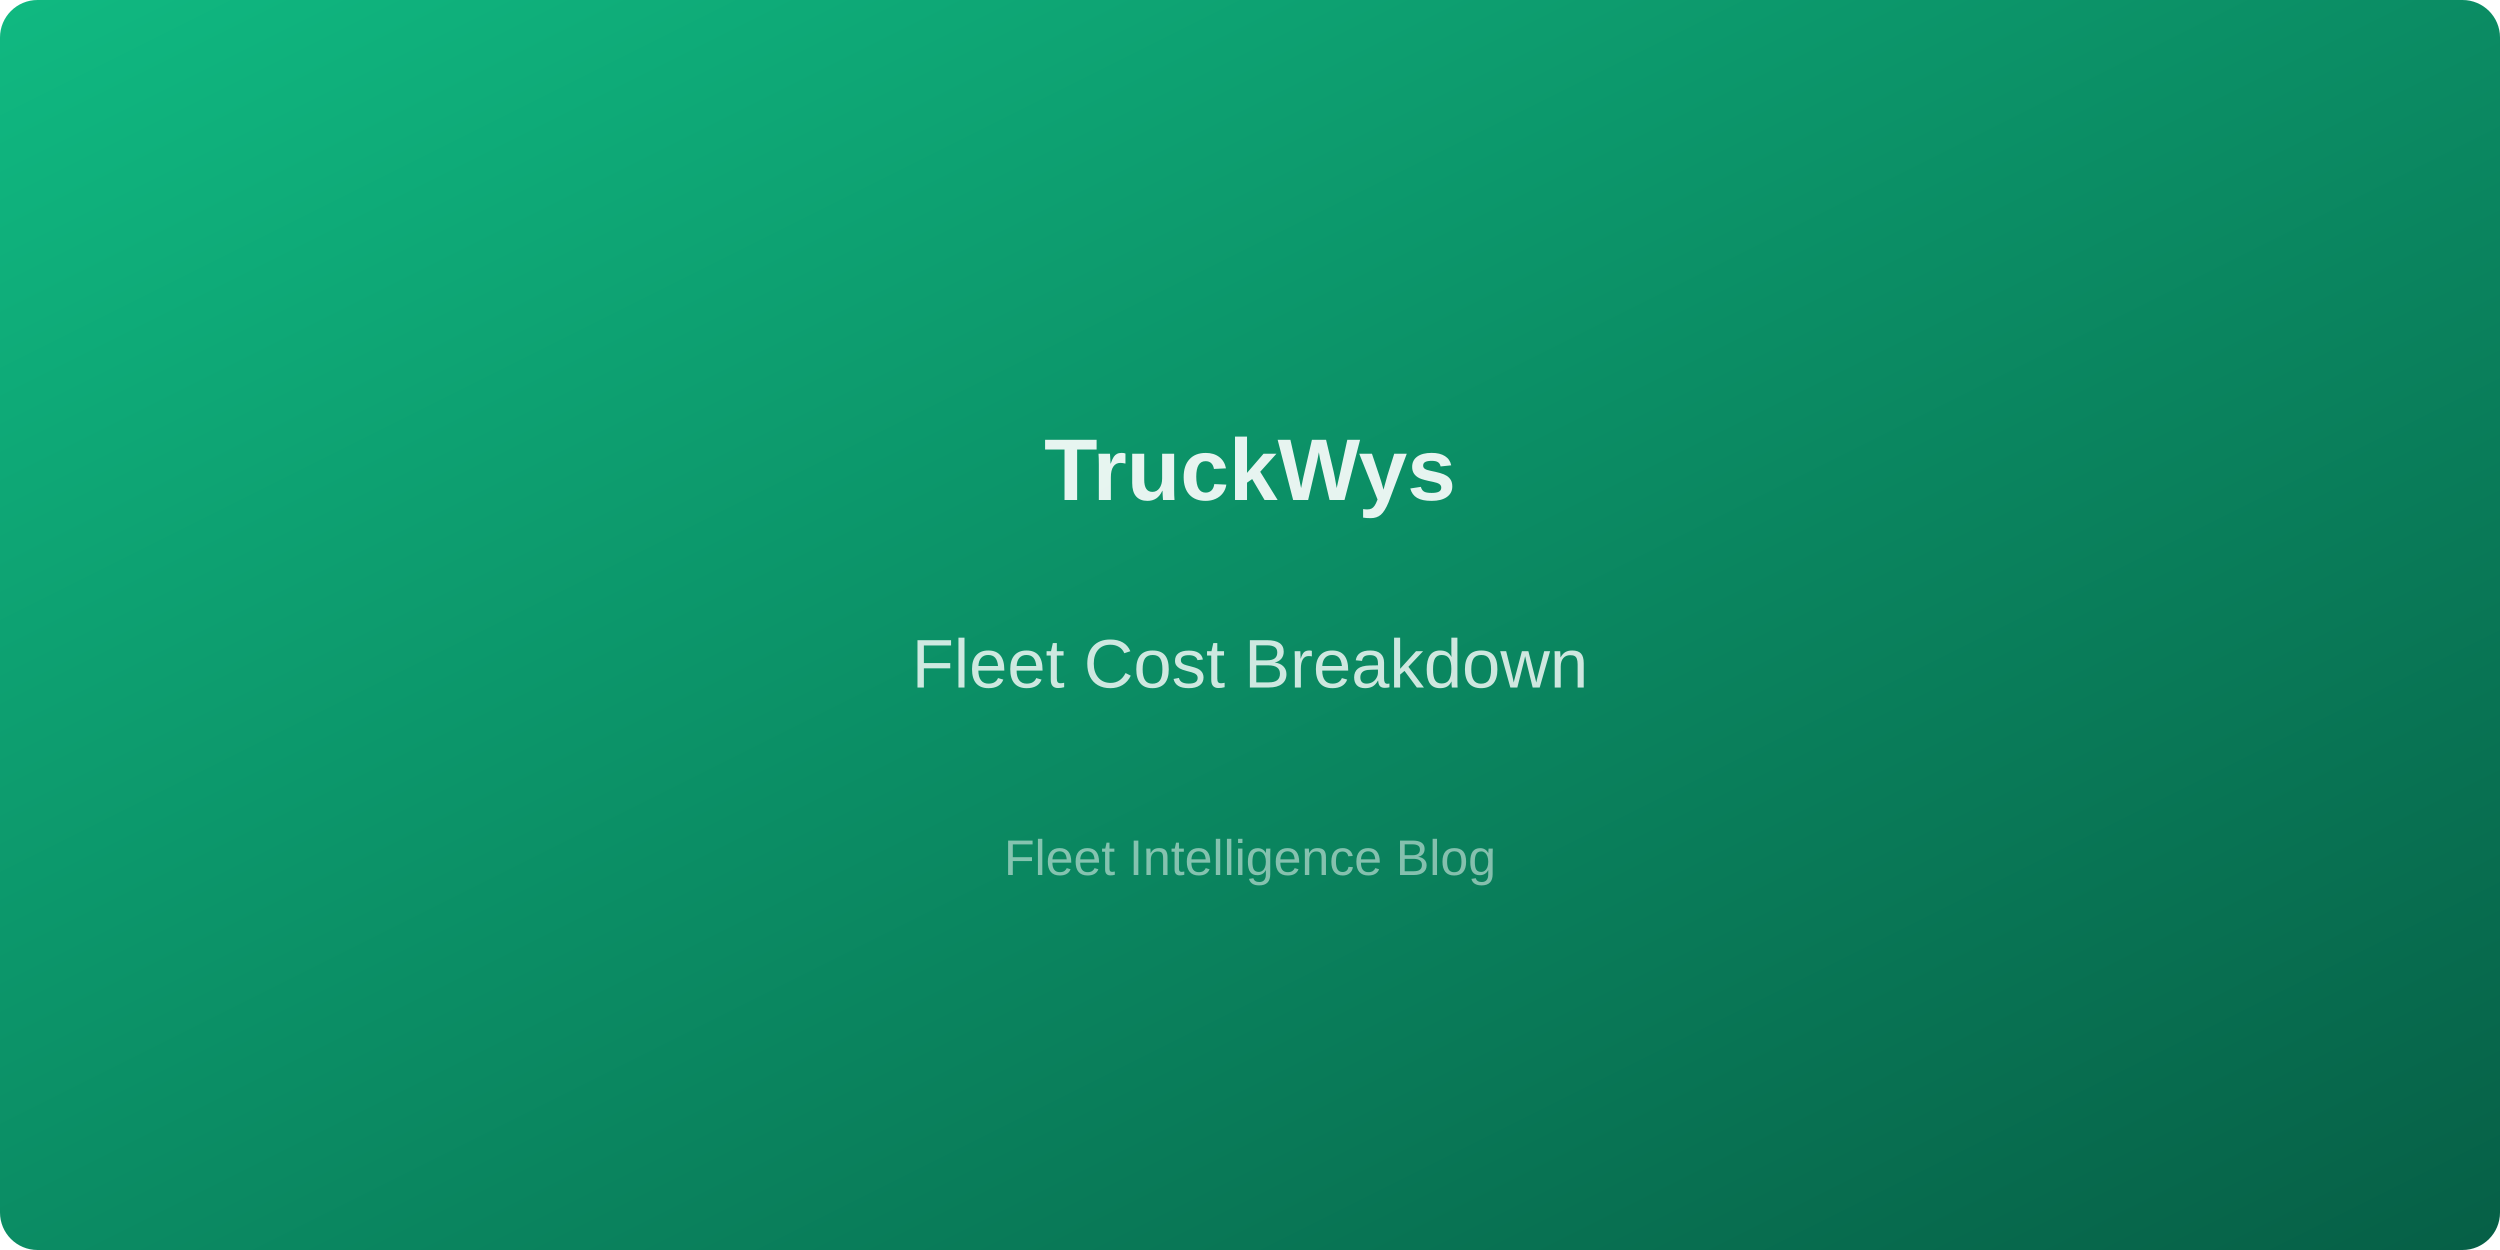
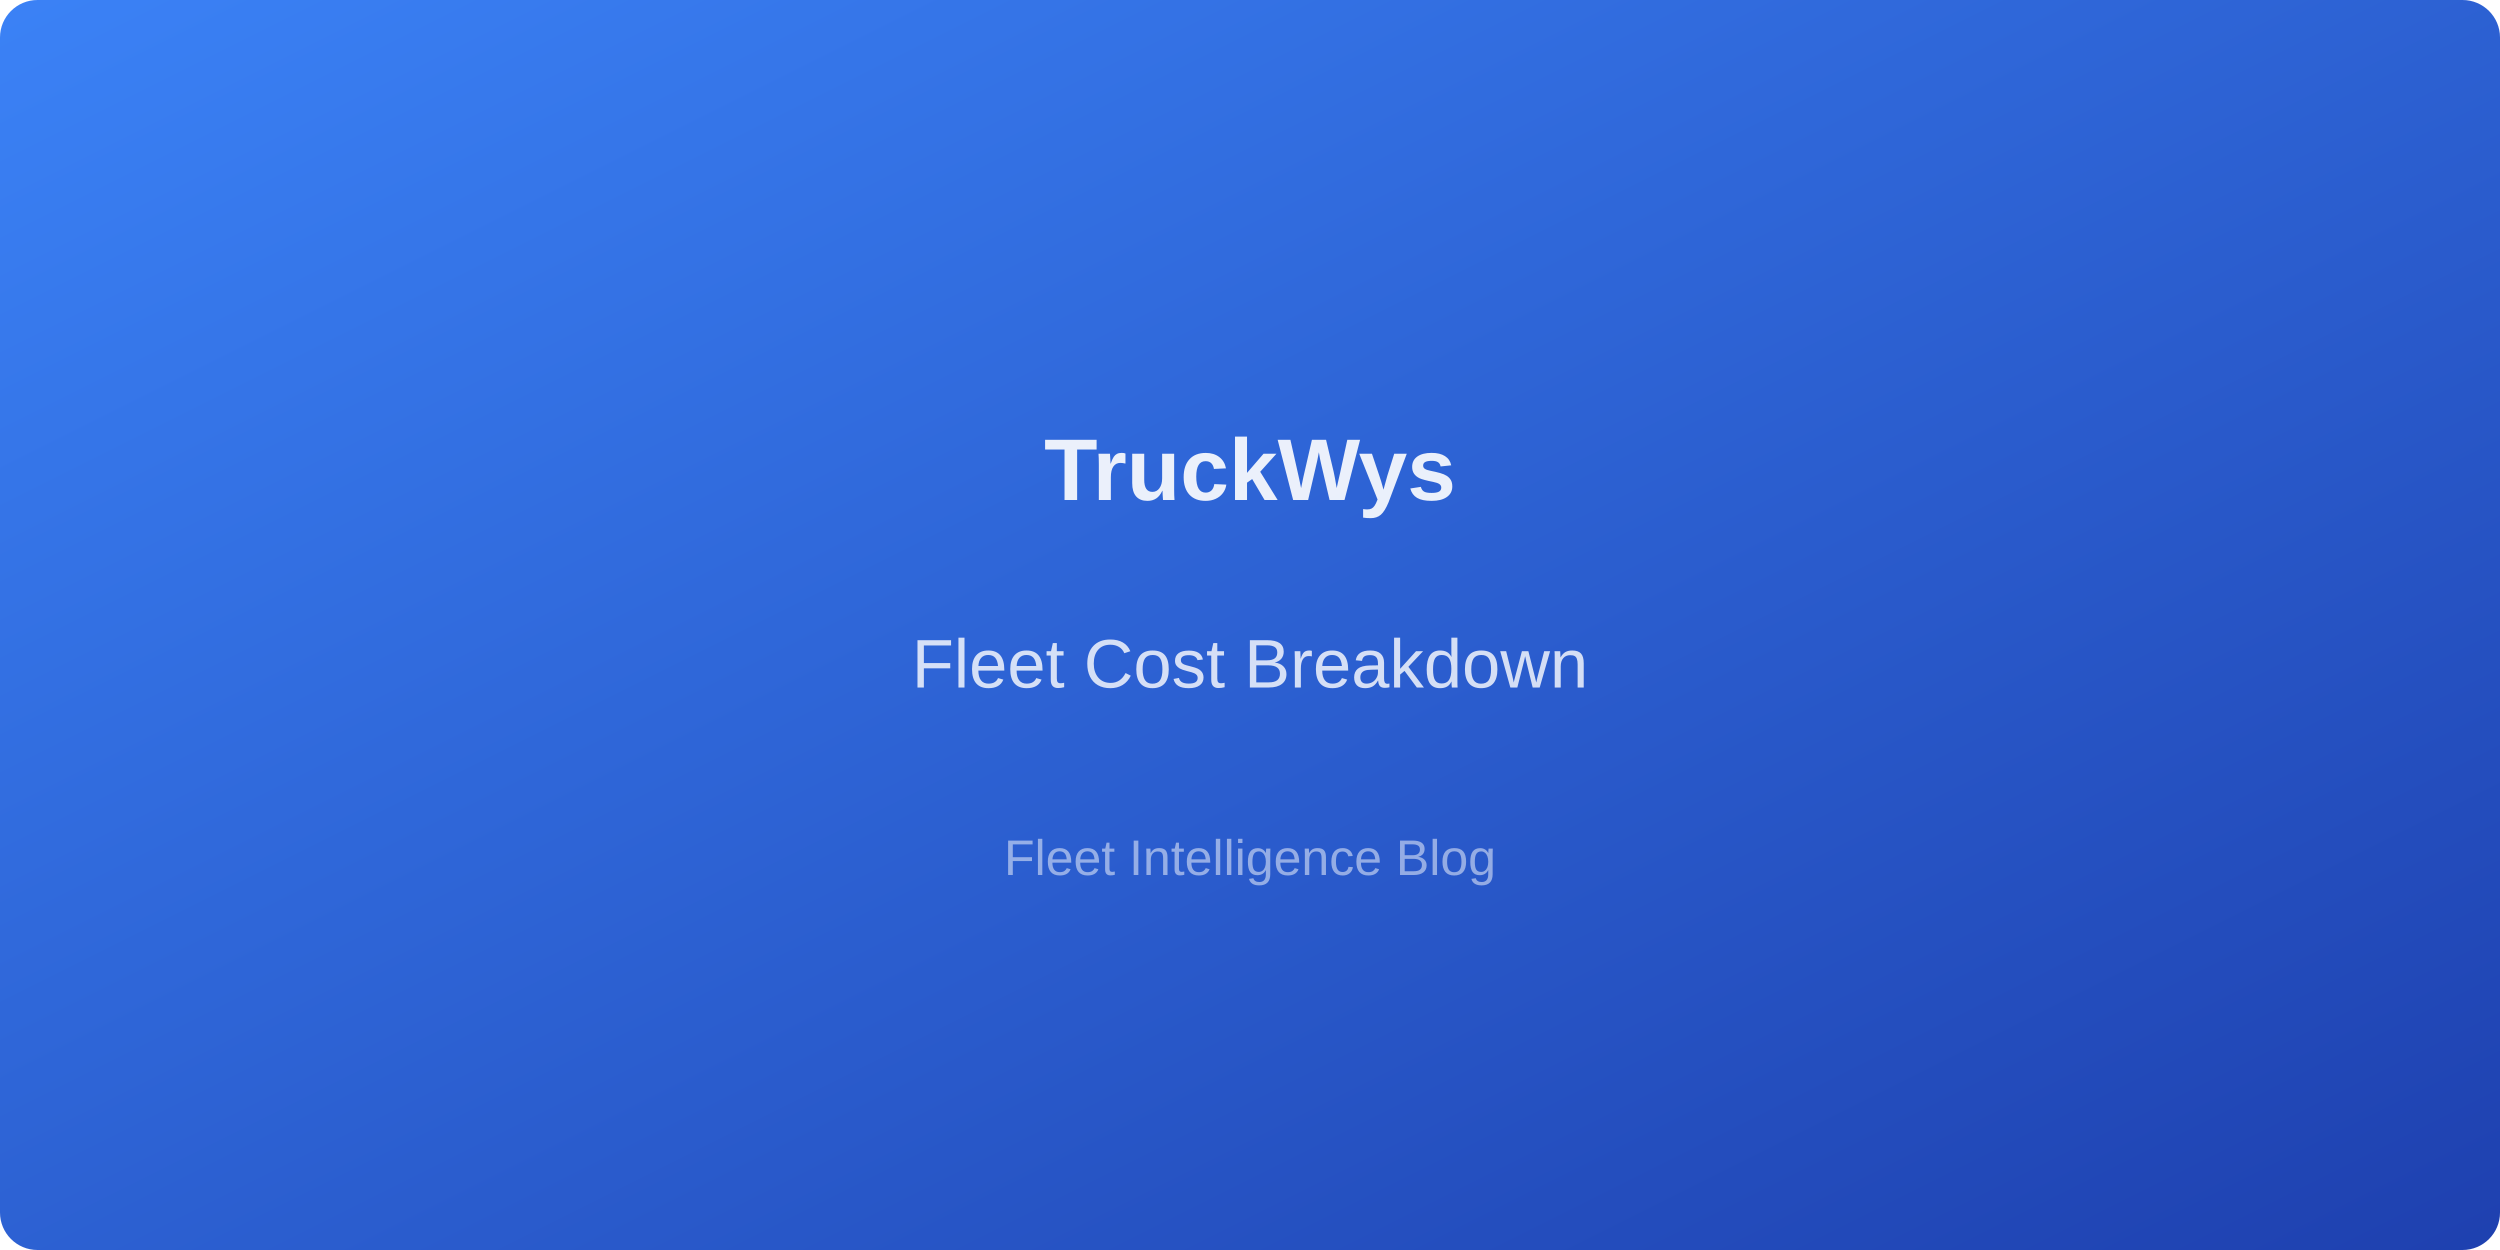
<svg xmlns="http://www.w3.org/2000/svg" width="800" height="400" viewBox="0 0 800 400">
  <defs>
    <linearGradient id="bg" x1="0%" y1="0%" x2="100%" y2="100%">
-       <stop offset="0%" style="stop-color:#10B981;stop-opacity:1" />
-       <stop offset="100%" style="stop-color:#065F46;stop-opacity:1" />
+       <stop offset="0%" style="stop-color:#3B82F6;stop-opacity:1" />
+       <stop offset="100%" style="stop-color:#1E40AF;stop-opacity:1" />
    </linearGradient>
  </defs>
  <rect width="800" height="400" fill="url(#bg)" rx="12" />
  <text x="400" y="160" font-family="Arial,sans-serif" font-size="28" fill="rgba(255,255,255,0.9)" text-anchor="middle" font-weight="bold">TruckWys</text>
  <text x="400" y="220" font-family="Arial,sans-serif" font-size="22" fill="rgba(255,255,255,0.8)" text-anchor="middle">Fleet Cost Breakdown</text>
  <text x="400" y="280" font-family="Arial,sans-serif" font-size="16" fill="rgba(255,255,255,0.5)" text-anchor="middle">Fleet Intelligence Blog</text>
</svg>
